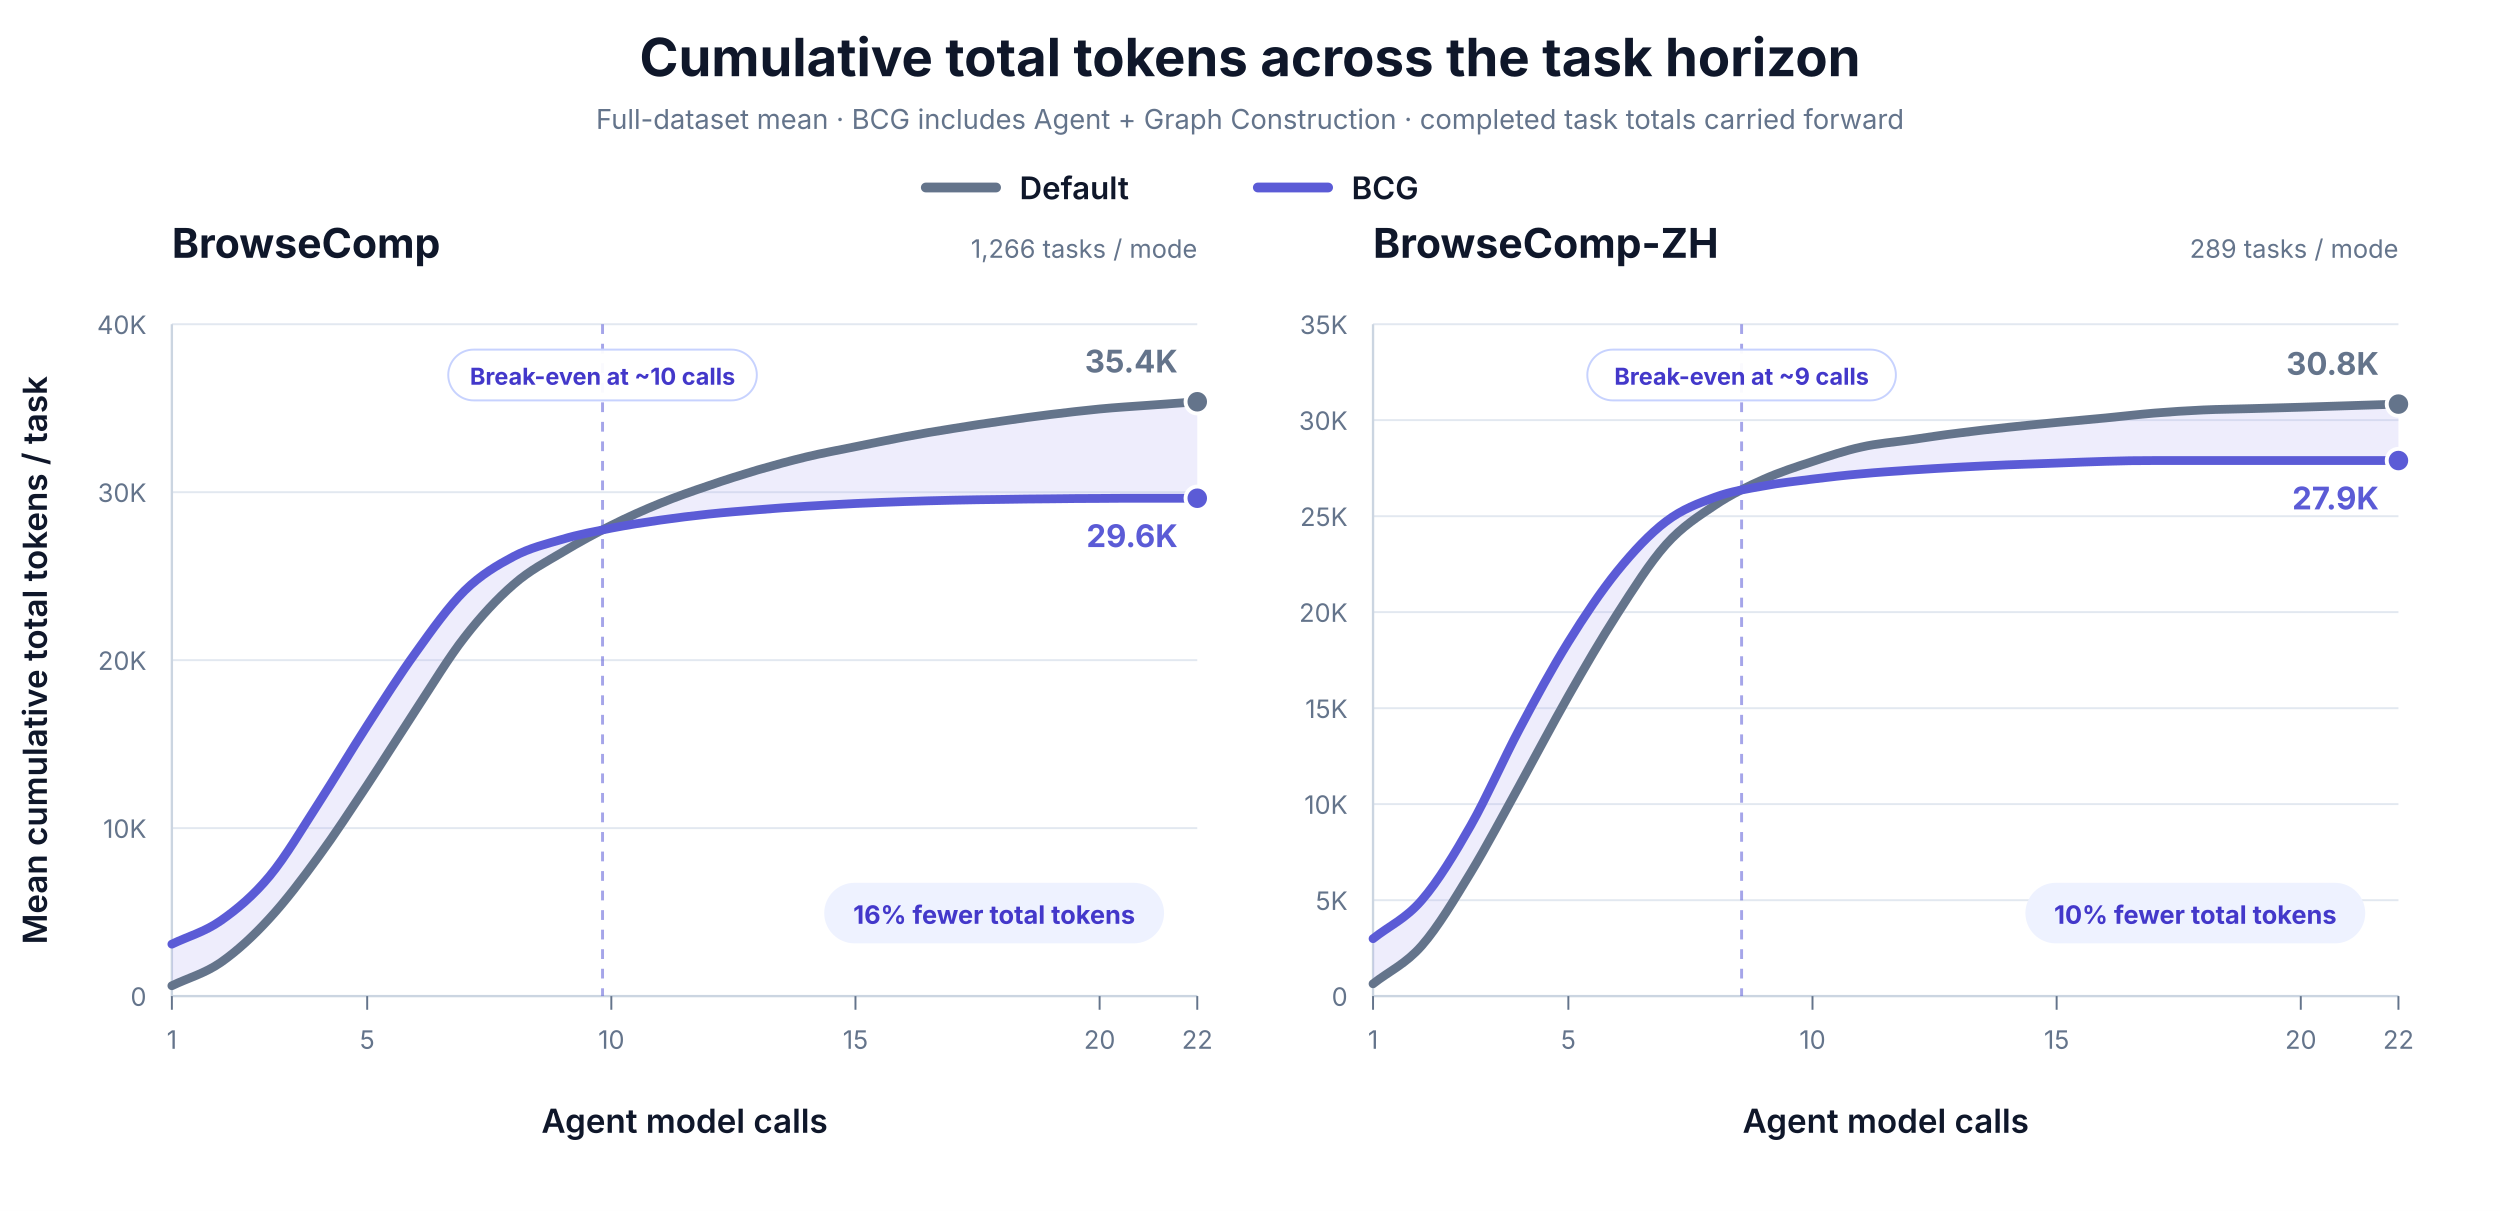
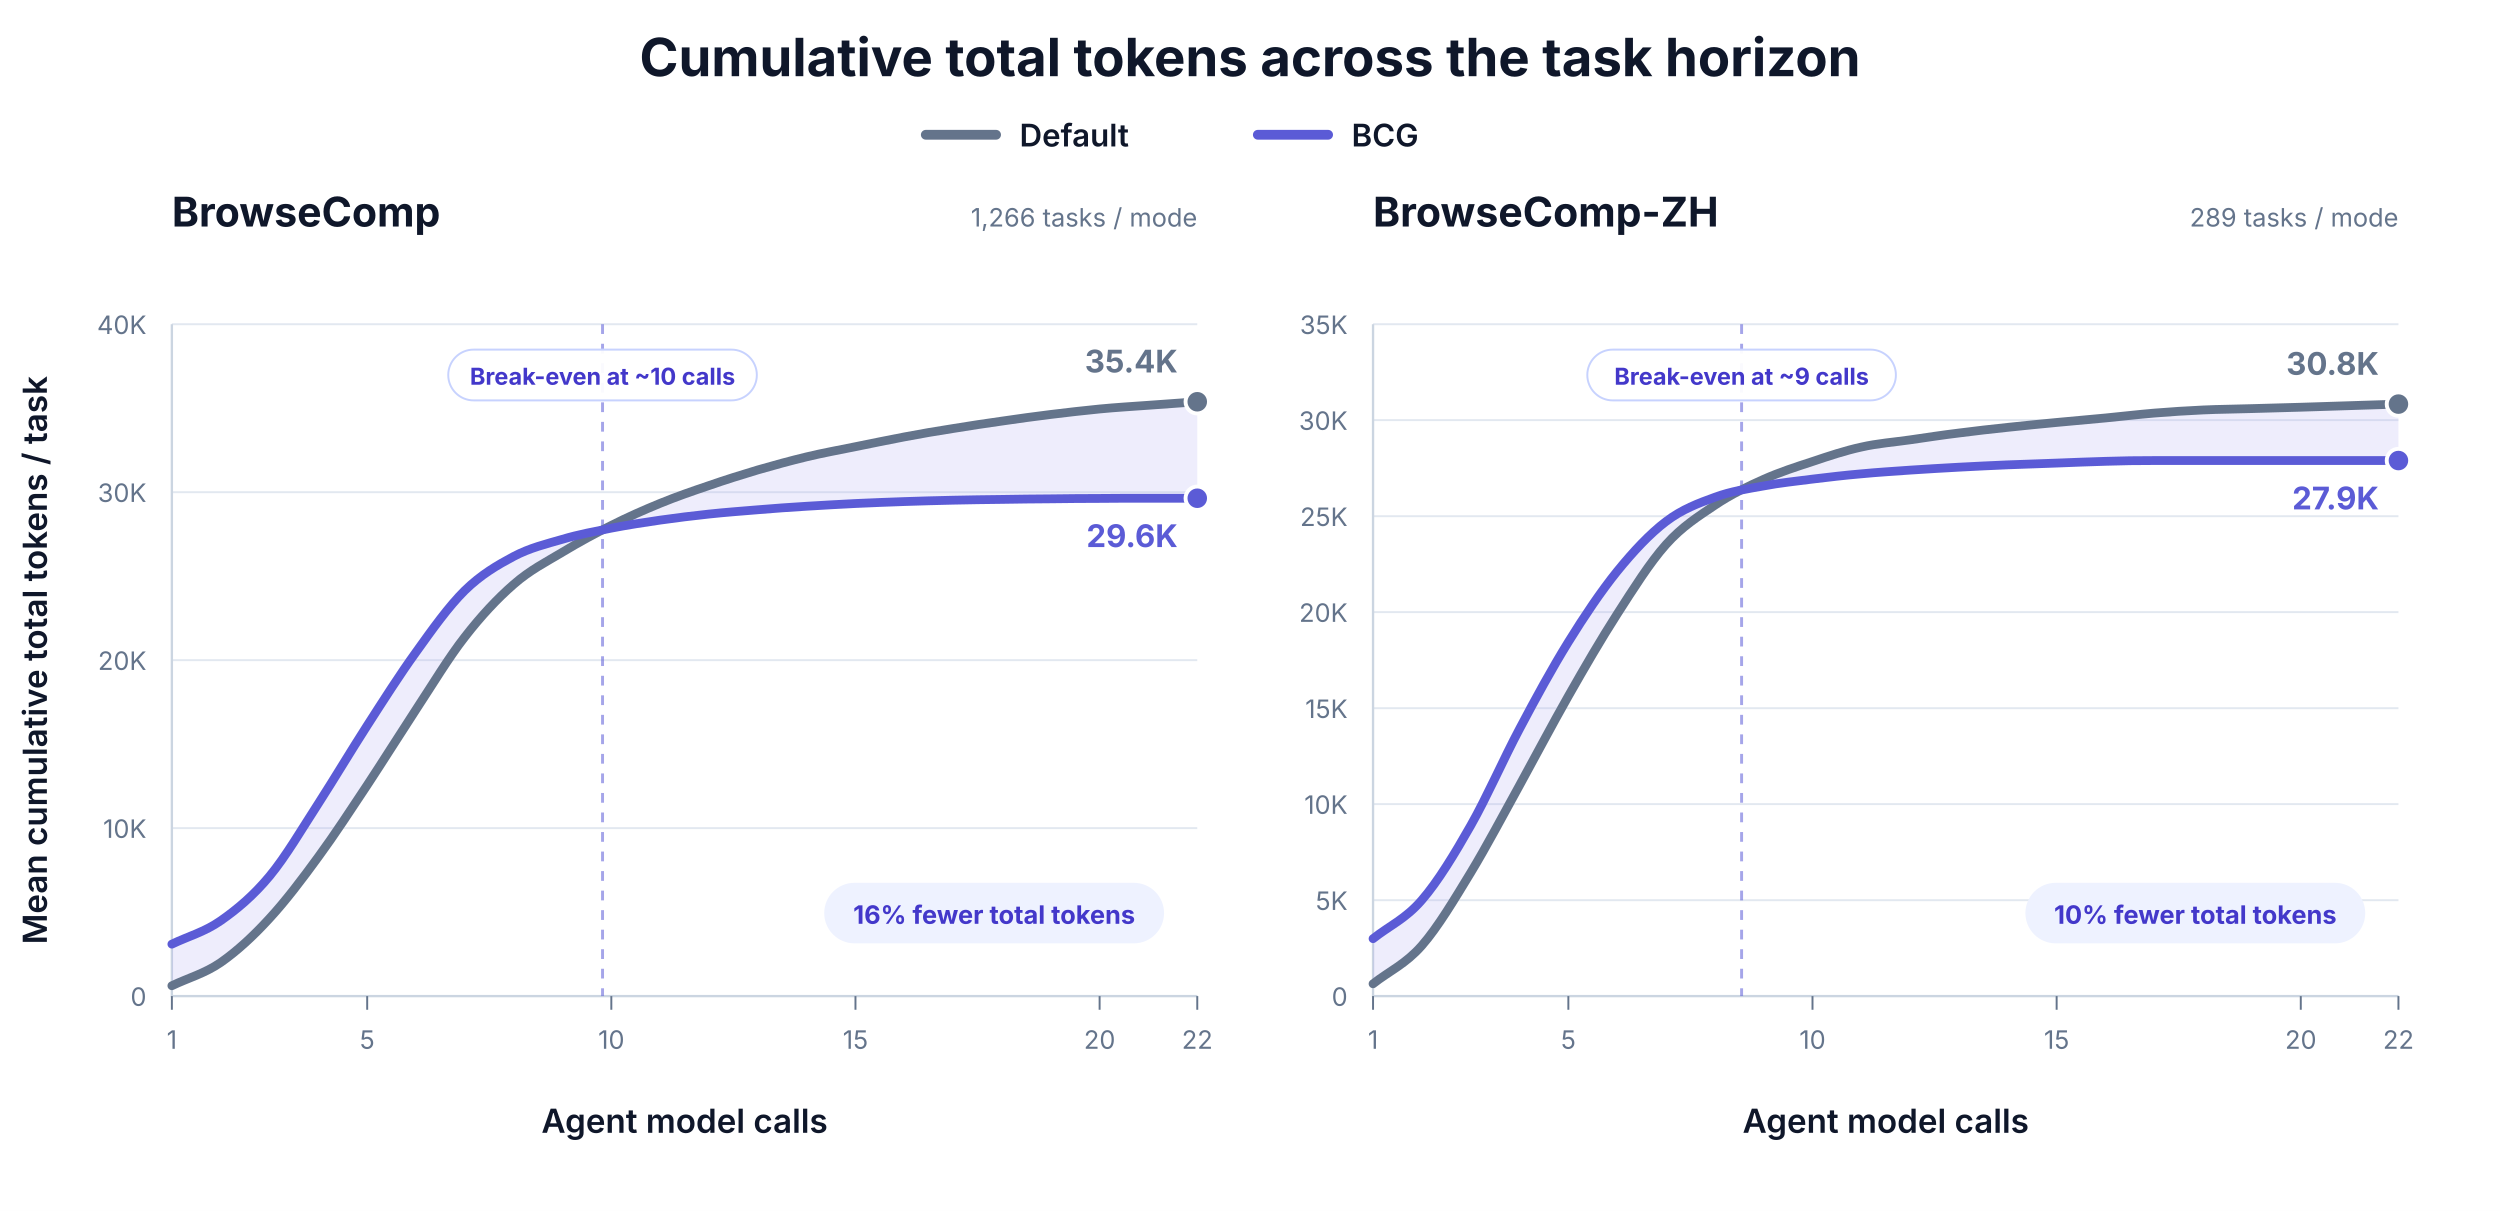
<svg xmlns="http://www.w3.org/2000/svg" width="1280" height="620" viewBox="0 0 1280 620" role="img" aria-labelledby="title desc">
  <rect width="1280" height="620" fill="#ffffff" />
  <g font-family="Inter,Arial,sans-serif">
    <text x="640" y="39" text-anchor="middle" fill="#0f172a" font-size="27" font-weight="700">Cumulative total tokens across the task horizon</text>
-     <text x="640" y="66" text-anchor="middle" fill="#64748b" font-size="14">Full-dataset mean · BCG includes Agent + Graph Construction · completed task totals carried forward</text>
-     <path d="M474 96H510" stroke="#64748b" stroke-width="5" stroke-linecap="round" />
-     <text x="522" y="102" fill="#0f172a" font-size="16" font-weight="600">Default</text>
-     <path d="M644 96H680" stroke="#5b5bd6" stroke-width="5" stroke-linecap="round" />
-     <text x="692" y="102" fill="#0f172a" font-size="16" font-weight="600">BCG</text>
+     <path d="M474 69H510" stroke="#64748b" stroke-width="5" stroke-linecap="round" />
+     <text x="522" y="75" fill="#0f172a" font-size="16" font-weight="600">Default</text>
+     <path d="M644 69H680" stroke="#5b5bd6" stroke-width="5" stroke-linecap="round" />
+     <text x="692" y="75" fill="#0f172a" font-size="16" font-weight="600">BCG</text>
    <text x="24" y="338" transform="rotate(-90 24 338)" text-anchor="middle" fill="#0f172a" font-size="17" font-weight="600">Mean cumulative total tokens / task</text>
-     <text x="88" y="132" fill="#0f172a" font-size="21" font-weight="700">BrowseComp</text>
-     <text x="613" y="132" text-anchor="end" fill="#64748b" font-size="13">1,266 tasks / mode</text>
+     <text x="88" y="116" fill="#0f172a" font-size="21" font-weight="700">BrowseComp</text>
+     <text x="613" y="116" text-anchor="end" fill="#64748b" font-size="13">1,266 tasks / mode</text>
    <path d="M88.0 510.0H613.0" stroke="#e2e8f0" stroke-width="1" />
    <text x="75.0" y="515.0" text-anchor="end" fill="#64748b" font-size="13">0</text>
    <path d="M88.0 424.0H613.0" stroke="#e2e8f0" stroke-width="1" />
    <text x="75.0" y="429.0" text-anchor="end" fill="#64748b" font-size="13">10K</text>
    <path d="M88.0 338.0H613.0" stroke="#e2e8f0" stroke-width="1" />
    <text x="75.0" y="343.0" text-anchor="end" fill="#64748b" font-size="13">20K</text>
    <path d="M88.0 252.0H613.0" stroke="#e2e8f0" stroke-width="1" />
    <text x="75.0" y="257.0" text-anchor="end" fill="#64748b" font-size="13">30K</text>
    <path d="M88.0 166.0H613.0" stroke="#e2e8f0" stroke-width="1" />
    <text x="75.0" y="171.0" text-anchor="end" fill="#64748b" font-size="13">40K</text>
    <path d="M88.0 166.0V510.0H613.0" fill="none" stroke="#cbd5e1" stroke-width="1.2" />
    <path d="M88.0 510.0v7" stroke="#64748b" stroke-width="1" />
    <text x="88.0" y="537.0" text-anchor="middle" fill="#64748b" font-size="13">1</text>
    <path d="M188.0 510.0v7" stroke="#64748b" stroke-width="1" />
    <text x="188.0" y="537.0" text-anchor="middle" fill="#64748b" font-size="13">5</text>
    <path d="M313.0 510.0v7" stroke="#64748b" stroke-width="1" />
    <text x="313.0" y="537.0" text-anchor="middle" fill="#64748b" font-size="13">10</text>
    <path d="M438.0 510.0v7" stroke="#64748b" stroke-width="1" />
    <text x="438.0" y="537.0" text-anchor="middle" fill="#64748b" font-size="13">15</text>
    <path d="M563.0 510.0v7" stroke="#64748b" stroke-width="1" />
    <text x="563.0" y="537.0" text-anchor="middle" fill="#64748b" font-size="13">20</text>
    <path d="M613.0 510.0v7" stroke="#64748b" stroke-width="1" />
    <text x="613.0" y="537.0" text-anchor="middle" fill="#64748b" font-size="13">22</text>
    <path d="M308.5 166.0V510.0" stroke="#5b5bd6" stroke-opacity="0.55" stroke-width="1.5" stroke-dasharray="5 5" />
    <rect x="229.5" y="179.0" width="158" height="26" rx="13" fill="#ffffff" fill-opacity="0.94" stroke="#c7d2fe" />
    <text x="308.5" y="197.0" text-anchor="middle" fill="#4338ca" font-size="12" font-weight="700">Break-even at ~10 calls</text>
    <path d="M88.0,504.7 C96.3,500.7 104.7,498.5 113.0,492.8 C121.3,487.0 129.7,479.3 138.0,470.2 C146.3,461.2 154.7,450.1 163.0,438.7 C171.3,427.4 179.7,414.5 188.0,402.0 C196.3,389.4 204.7,376.0 213.0,363.3 C221.3,350.7 229.7,336.7 238.0,326.1 C246.3,315.4 254.7,306.4 263.0,299.2 C271.3,291.9 279.7,287.7 288.0,282.7 C296.3,277.7 304.7,273.1 313.0,269.0 C321.3,264.8 329.7,261.1 338.0,257.7 C346.3,254.3 354.7,251.4 363.0,248.6 C371.3,245.7 379.7,243.1 388.0,240.6 C396.3,238.2 404.7,235.9 413.0,233.9 C421.3,231.9 429.7,230.4 438.0,228.7 C446.3,227.0 454.7,225.3 463.0,223.7 C471.3,222.1 479.7,220.7 488.0,219.4 C496.3,218.0 504.7,216.8 513.0,215.6 C521.3,214.4 529.7,213.2 538.0,212.2 C546.3,211.2 554.7,210.2 563.0,209.4 C571.3,208.6 579.7,208.1 588.0,207.5 C596.3,206.9 604.7,206.3 613.0,205.7 L613.0,255.1 C604.7,255.1 596.3,255.1 588.0,255.1 C579.7,255.1 571.3,255.1 563.0,255.2 C554.7,255.2 546.3,255.3 538.0,255.4 C529.7,255.5 521.3,255.5 513.0,255.7 C504.7,255.8 496.3,255.9 488.0,256.1 C479.7,256.3 471.3,256.5 463.0,256.8 C454.7,257.1 446.3,257.4 438.0,257.8 C429.7,258.2 421.3,258.7 413.0,259.2 C404.7,259.7 396.3,260.3 388.0,261.0 C379.7,261.7 371.3,262.3 363.0,263.2 C354.7,264.1 346.3,265.1 338.0,266.3 C329.7,267.5 321.3,268.8 313.0,270.4 C304.7,272.1 296.3,273.6 288.0,276.1 C279.7,278.5 271.3,280.5 263.0,284.9 C254.7,289.3 246.3,294.2 238.0,302.3 C229.7,310.5 221.3,322.3 213.0,333.9 C204.7,345.4 196.3,358.6 188.0,371.5 C179.7,384.4 171.3,398.5 163.0,411.4 C154.7,424.2 146.3,438.6 138.0,448.6 C129.7,458.6 121.3,465.6 113.0,471.4 C104.7,477.2 96.3,479.4 88.0,483.4 Z" fill="#aaa8f4" fill-opacity="0.20" />
    <path d="M88.0,504.7 C96.3,500.7 104.7,498.5 113.0,492.8 C121.3,487.0 129.7,479.3 138.0,470.2 C146.3,461.2 154.7,450.1 163.0,438.7 C171.3,427.4 179.7,414.5 188.0,402.0 C196.3,389.4 204.7,376.0 213.0,363.3 C221.3,350.7 229.7,336.7 238.0,326.1 C246.3,315.4 254.7,306.4 263.0,299.2 C271.3,291.9 279.7,287.7 288.0,282.7 C296.3,277.7 304.7,273.1 313.0,269.0 C321.3,264.8 329.7,261.1 338.0,257.7 C346.3,254.3 354.7,251.4 363.0,248.6 C371.3,245.7 379.7,243.1 388.0,240.6 C396.3,238.2 404.7,235.9 413.0,233.9 C421.3,231.9 429.7,230.4 438.0,228.7 C446.3,227.0 454.7,225.3 463.0,223.7 C471.3,222.1 479.7,220.7 488.0,219.4 C496.3,218.0 504.7,216.8 513.0,215.6 C521.3,214.4 529.7,213.2 538.0,212.2 C546.3,211.2 554.7,210.2 563.0,209.4 C571.3,208.6 579.7,208.1 588.0,207.5 C596.3,206.9 604.7,206.3 613.0,205.7" fill="none" stroke="#64748b" stroke-width="4.5" stroke-linecap="round" />
    <path d="M88.0,483.4 C96.3,479.4 104.7,477.2 113.0,471.4 C121.3,465.6 129.7,458.6 138.0,448.6 C146.3,438.6 154.7,424.2 163.0,411.4 C171.3,398.5 179.7,384.4 188.0,371.5 C196.3,358.6 204.7,345.4 213.0,333.9 C221.3,322.3 229.7,310.5 238.0,302.3 C246.3,294.2 254.7,289.3 263.0,284.9 C271.3,280.5 279.7,278.5 288.0,276.1 C296.3,273.6 304.7,272.1 313.0,270.4 C321.3,268.8 329.7,267.5 338.0,266.3 C346.3,265.1 354.7,264.1 363.0,263.2 C371.3,262.3 379.7,261.7 388.0,261.0 C396.3,260.3 404.7,259.7 413.0,259.2 C421.3,258.7 429.7,258.2 438.0,257.8 C446.3,257.4 454.7,257.1 463.0,256.8 C471.3,256.5 479.7,256.3 488.0,256.1 C496.3,255.9 504.7,255.8 513.0,255.7 C521.3,255.5 529.7,255.5 538.0,255.4 C546.3,255.3 554.7,255.2 563.0,255.2 C571.3,255.1 579.7,255.1 588.0,255.1 C596.3,255.1 604.7,255.1 613.0,255.1" fill="none" stroke="#5b5bd6" stroke-width="4.5" stroke-linecap="round" />
    <circle cx="613.0" cy="205.7" r="6" fill="#64748b" stroke="#ffffff" stroke-width="2" />
    <text x="603.0" y="190.7" text-anchor="end" fill="#64748b" font-size="16" font-weight="700">35.4K</text>
    <circle cx="613.0" cy="255.1" r="6" fill="#5b5bd6" stroke="#ffffff" stroke-width="2" />
    <text x="603.0" y="280.1" text-anchor="end" fill="#5b5bd6" font-size="16" font-weight="700">29.6K</text>
    <rect x="422.0" y="452.0" width="174" height="31" rx="15.5" fill="#eef2ff" />
    <text x="509.0" y="473.0" text-anchor="middle" fill="#4338ca" font-size="13" font-weight="700">16% fewer total tokens</text>
    <text x="350.5" y="580" text-anchor="middle" fill="#0f172a" font-size="17" font-weight="600">Agent model calls</text>
-     <text x="703" y="132" fill="#0f172a" font-size="21" font-weight="700">BrowseComp-ZH</text>
-     <text x="1228" y="132" text-anchor="end" fill="#64748b" font-size="13">289 tasks / mode</text>
+     <text x="703" y="116" fill="#0f172a" font-size="21" font-weight="700">BrowseComp-ZH</text>
+     <text x="1228" y="116" text-anchor="end" fill="#64748b" font-size="13">289 tasks / mode</text>
    <path d="M703.0 510.0H1228.0" stroke="#e2e8f0" stroke-width="1" />
    <text x="690.0" y="515.0" text-anchor="end" fill="#64748b" font-size="13">0</text>
    <path d="M703.0 460.9H1228.0" stroke="#e2e8f0" stroke-width="1" />
    <text x="690.0" y="465.9" text-anchor="end" fill="#64748b" font-size="13">5K</text>
    <path d="M703.0 411.7H1228.0" stroke="#e2e8f0" stroke-width="1" />
    <text x="690.0" y="416.7" text-anchor="end" fill="#64748b" font-size="13">10K</text>
    <path d="M703.0 362.6H1228.0" stroke="#e2e8f0" stroke-width="1" />
    <text x="690.0" y="367.6" text-anchor="end" fill="#64748b" font-size="13">15K</text>
    <path d="M703.0 313.4H1228.0" stroke="#e2e8f0" stroke-width="1" />
    <text x="690.0" y="318.4" text-anchor="end" fill="#64748b" font-size="13">20K</text>
    <path d="M703.0 264.3H1228.0" stroke="#e2e8f0" stroke-width="1" />
    <text x="690.0" y="269.3" text-anchor="end" fill="#64748b" font-size="13">25K</text>
    <path d="M703.0 215.1H1228.0" stroke="#e2e8f0" stroke-width="1" />
    <text x="690.0" y="220.1" text-anchor="end" fill="#64748b" font-size="13">30K</text>
    <path d="M703.0 166.0H1228.0" stroke="#e2e8f0" stroke-width="1" />
    <text x="690.0" y="171.0" text-anchor="end" fill="#64748b" font-size="13">35K</text>
    <path d="M703.0 166.0V510.0H1228.0" fill="none" stroke="#cbd5e1" stroke-width="1.2" />
    <path d="M703.0 510.0v7" stroke="#64748b" stroke-width="1" />
    <text x="703.0" y="537.0" text-anchor="middle" fill="#64748b" font-size="13">1</text>
    <path d="M803.0 510.0v7" stroke="#64748b" stroke-width="1" />
    <text x="803.0" y="537.0" text-anchor="middle" fill="#64748b" font-size="13">5</text>
    <path d="M928.0 510.0v7" stroke="#64748b" stroke-width="1" />
    <text x="928.0" y="537.0" text-anchor="middle" fill="#64748b" font-size="13">10</text>
    <path d="M1053.0 510.0v7" stroke="#64748b" stroke-width="1" />
    <text x="1053.0" y="537.0" text-anchor="middle" fill="#64748b" font-size="13">15</text>
    <path d="M1178.0 510.0v7" stroke="#64748b" stroke-width="1" />
    <text x="1178.0" y="537.0" text-anchor="middle" fill="#64748b" font-size="13">20</text>
    <path d="M1228.0 510.0v7" stroke="#64748b" stroke-width="1" />
    <text x="1228.0" y="537.0" text-anchor="middle" fill="#64748b" font-size="13">22</text>
    <path d="M891.7 166.0V510.0" stroke="#5b5bd6" stroke-opacity="0.55" stroke-width="1.5" stroke-dasharray="5 5" />
    <rect x="812.7" y="179.0" width="158" height="26" rx="13" fill="#ffffff" fill-opacity="0.94" stroke="#c7d2fe" />
    <text x="891.7" y="197.0" text-anchor="middle" fill="#4338ca" font-size="12" font-weight="700">Break-even at ~9 calls</text>
    <path d="M703.0,503.7 C711.3,497.2 719.7,493.6 728.0,484.1 C736.3,474.6 744.7,460.4 753.0,446.8 C761.3,433.1 769.7,417.1 778.0,402.1 C786.3,387.0 794.7,371.0 803.0,356.4 C811.3,341.8 819.7,327.3 828.0,314.4 C836.3,301.5 844.7,288.1 853.0,278.8 C861.3,269.5 869.7,264.3 878.0,258.7 C886.3,253.1 894.7,249.1 903.0,245.4 C911.3,241.7 919.7,239.0 928.0,236.3 C936.3,233.5 944.7,230.7 953.0,228.9 C961.3,227.0 969.7,226.4 978.0,225.2 C986.3,224.0 994.7,222.7 1003.0,221.7 C1011.3,220.6 1019.7,219.7 1028.0,218.8 C1036.3,217.9 1044.7,217.1 1053.0,216.3 C1061.3,215.5 1069.7,214.8 1078.0,214.0 C1086.3,213.2 1094.7,212.2 1103.0,211.5 C1111.3,210.8 1119.7,210.3 1128.0,209.9 C1136.3,209.5 1144.7,209.5 1153.0,209.2 C1161.3,209.0 1169.7,208.7 1178.0,208.5 C1186.3,208.2 1194.7,208.0 1203.0,207.7 C1211.3,207.4 1219.7,207.2 1228.0,206.9 L1228.0,235.8 C1219.7,235.8 1211.3,235.8 1203.0,235.8 C1194.7,235.8 1186.3,235.8 1178.0,235.8 C1169.7,235.8 1161.3,235.8 1153.0,235.8 C1144.7,235.8 1136.3,235.8 1128.0,235.8 C1119.7,235.8 1111.3,235.8 1103.0,235.8 C1094.7,235.8 1086.3,235.9 1078.0,236.2 C1069.7,236.4 1061.3,236.8 1053.0,237.1 C1044.7,237.4 1036.3,237.7 1028.0,238.0 C1019.7,238.4 1011.3,238.7 1003.0,239.2 C994.7,239.6 986.3,240.2 978.0,240.7 C969.7,241.3 961.3,241.8 953.0,242.6 C944.7,243.3 936.3,244.3 928.0,245.3 C919.7,246.4 911.3,247.2 903.0,248.8 C894.7,250.3 886.3,251.5 878.0,254.6 C869.7,257.6 861.3,260.7 853.0,267.0 C844.7,273.3 836.3,282.3 828.0,292.5 C819.7,302.8 811.3,315.3 803.0,328.7 C794.7,342.1 786.3,357.5 778.0,373.2 C769.7,388.8 761.3,408.1 753.0,422.7 C744.7,437.3 736.3,451.2 728.0,460.8 C719.7,470.5 711.3,474.0 703.0,480.6 Z" fill="#aaa8f4" fill-opacity="0.20" />
    <path d="M703.0,503.7 C711.3,497.2 719.7,493.6 728.0,484.1 C736.3,474.6 744.7,460.4 753.0,446.8 C761.3,433.1 769.7,417.1 778.0,402.1 C786.3,387.0 794.7,371.0 803.0,356.4 C811.3,341.8 819.7,327.3 828.0,314.4 C836.3,301.5 844.7,288.1 853.0,278.8 C861.3,269.5 869.7,264.3 878.0,258.7 C886.3,253.1 894.7,249.1 903.0,245.4 C911.3,241.7 919.7,239.0 928.0,236.3 C936.3,233.5 944.7,230.7 953.0,228.9 C961.3,227.0 969.7,226.4 978.0,225.2 C986.3,224.0 994.7,222.7 1003.0,221.7 C1011.3,220.6 1019.7,219.7 1028.0,218.8 C1036.3,217.9 1044.7,217.1 1053.0,216.3 C1061.3,215.5 1069.7,214.8 1078.0,214.0 C1086.3,213.2 1094.7,212.2 1103.0,211.5 C1111.3,210.8 1119.7,210.3 1128.0,209.9 C1136.3,209.5 1144.7,209.5 1153.0,209.2 C1161.3,209.0 1169.7,208.7 1178.0,208.5 C1186.3,208.2 1194.7,208.0 1203.0,207.7 C1211.3,207.4 1219.7,207.2 1228.0,206.9" fill="none" stroke="#64748b" stroke-width="4.5" stroke-linecap="round" />
    <path d="M703.0,480.6 C711.3,474.0 719.7,470.5 728.0,460.8 C736.3,451.2 744.7,437.3 753.0,422.7 C761.3,408.1 769.7,388.8 778.0,373.2 C786.3,357.5 794.7,342.1 803.0,328.7 C811.3,315.3 819.7,302.8 828.0,292.5 C836.3,282.3 844.7,273.3 853.0,267.0 C861.3,260.7 869.7,257.6 878.0,254.6 C886.3,251.5 894.7,250.3 903.0,248.8 C911.3,247.2 919.7,246.4 928.0,245.3 C936.3,244.3 944.7,243.3 953.0,242.6 C961.3,241.8 969.7,241.3 978.0,240.7 C986.3,240.2 994.7,239.6 1003.0,239.2 C1011.3,238.7 1019.7,238.4 1028.0,238.0 C1036.3,237.7 1044.7,237.4 1053.0,237.1 C1061.3,236.8 1069.7,236.4 1078.0,236.2 C1086.3,235.9 1094.7,235.8 1103.0,235.8 C1111.3,235.8 1119.7,235.8 1128.0,235.8 C1136.3,235.8 1144.7,235.8 1153.0,235.8 C1161.3,235.8 1169.7,235.8 1178.0,235.8 C1186.3,235.8 1194.7,235.8 1203.0,235.8 C1211.3,235.8 1219.7,235.8 1228.0,235.8" fill="none" stroke="#5b5bd6" stroke-width="4.5" stroke-linecap="round" />
    <circle cx="1228.0" cy="206.9" r="6" fill="#64748b" stroke="#ffffff" stroke-width="2" />
    <text x="1218.0" y="191.9" text-anchor="end" fill="#64748b" font-size="16" font-weight="700">30.8K</text>
    <circle cx="1228.0" cy="235.8" r="6" fill="#5b5bd6" stroke="#ffffff" stroke-width="2" />
    <text x="1218.0" y="260.8" text-anchor="end" fill="#5b5bd6" font-size="16" font-weight="700">27.9K</text>
    <rect x="1037.0" y="452.0" width="174" height="31" rx="15.5" fill="#eef2ff" />
    <text x="1124.0" y="473.0" text-anchor="middle" fill="#4338ca" font-size="13" font-weight="700">10% fewer total tokens</text>
    <text x="965.5" y="580" text-anchor="middle" fill="#0f172a" font-size="17" font-weight="600">Agent model calls</text>
  </g>
</svg>
